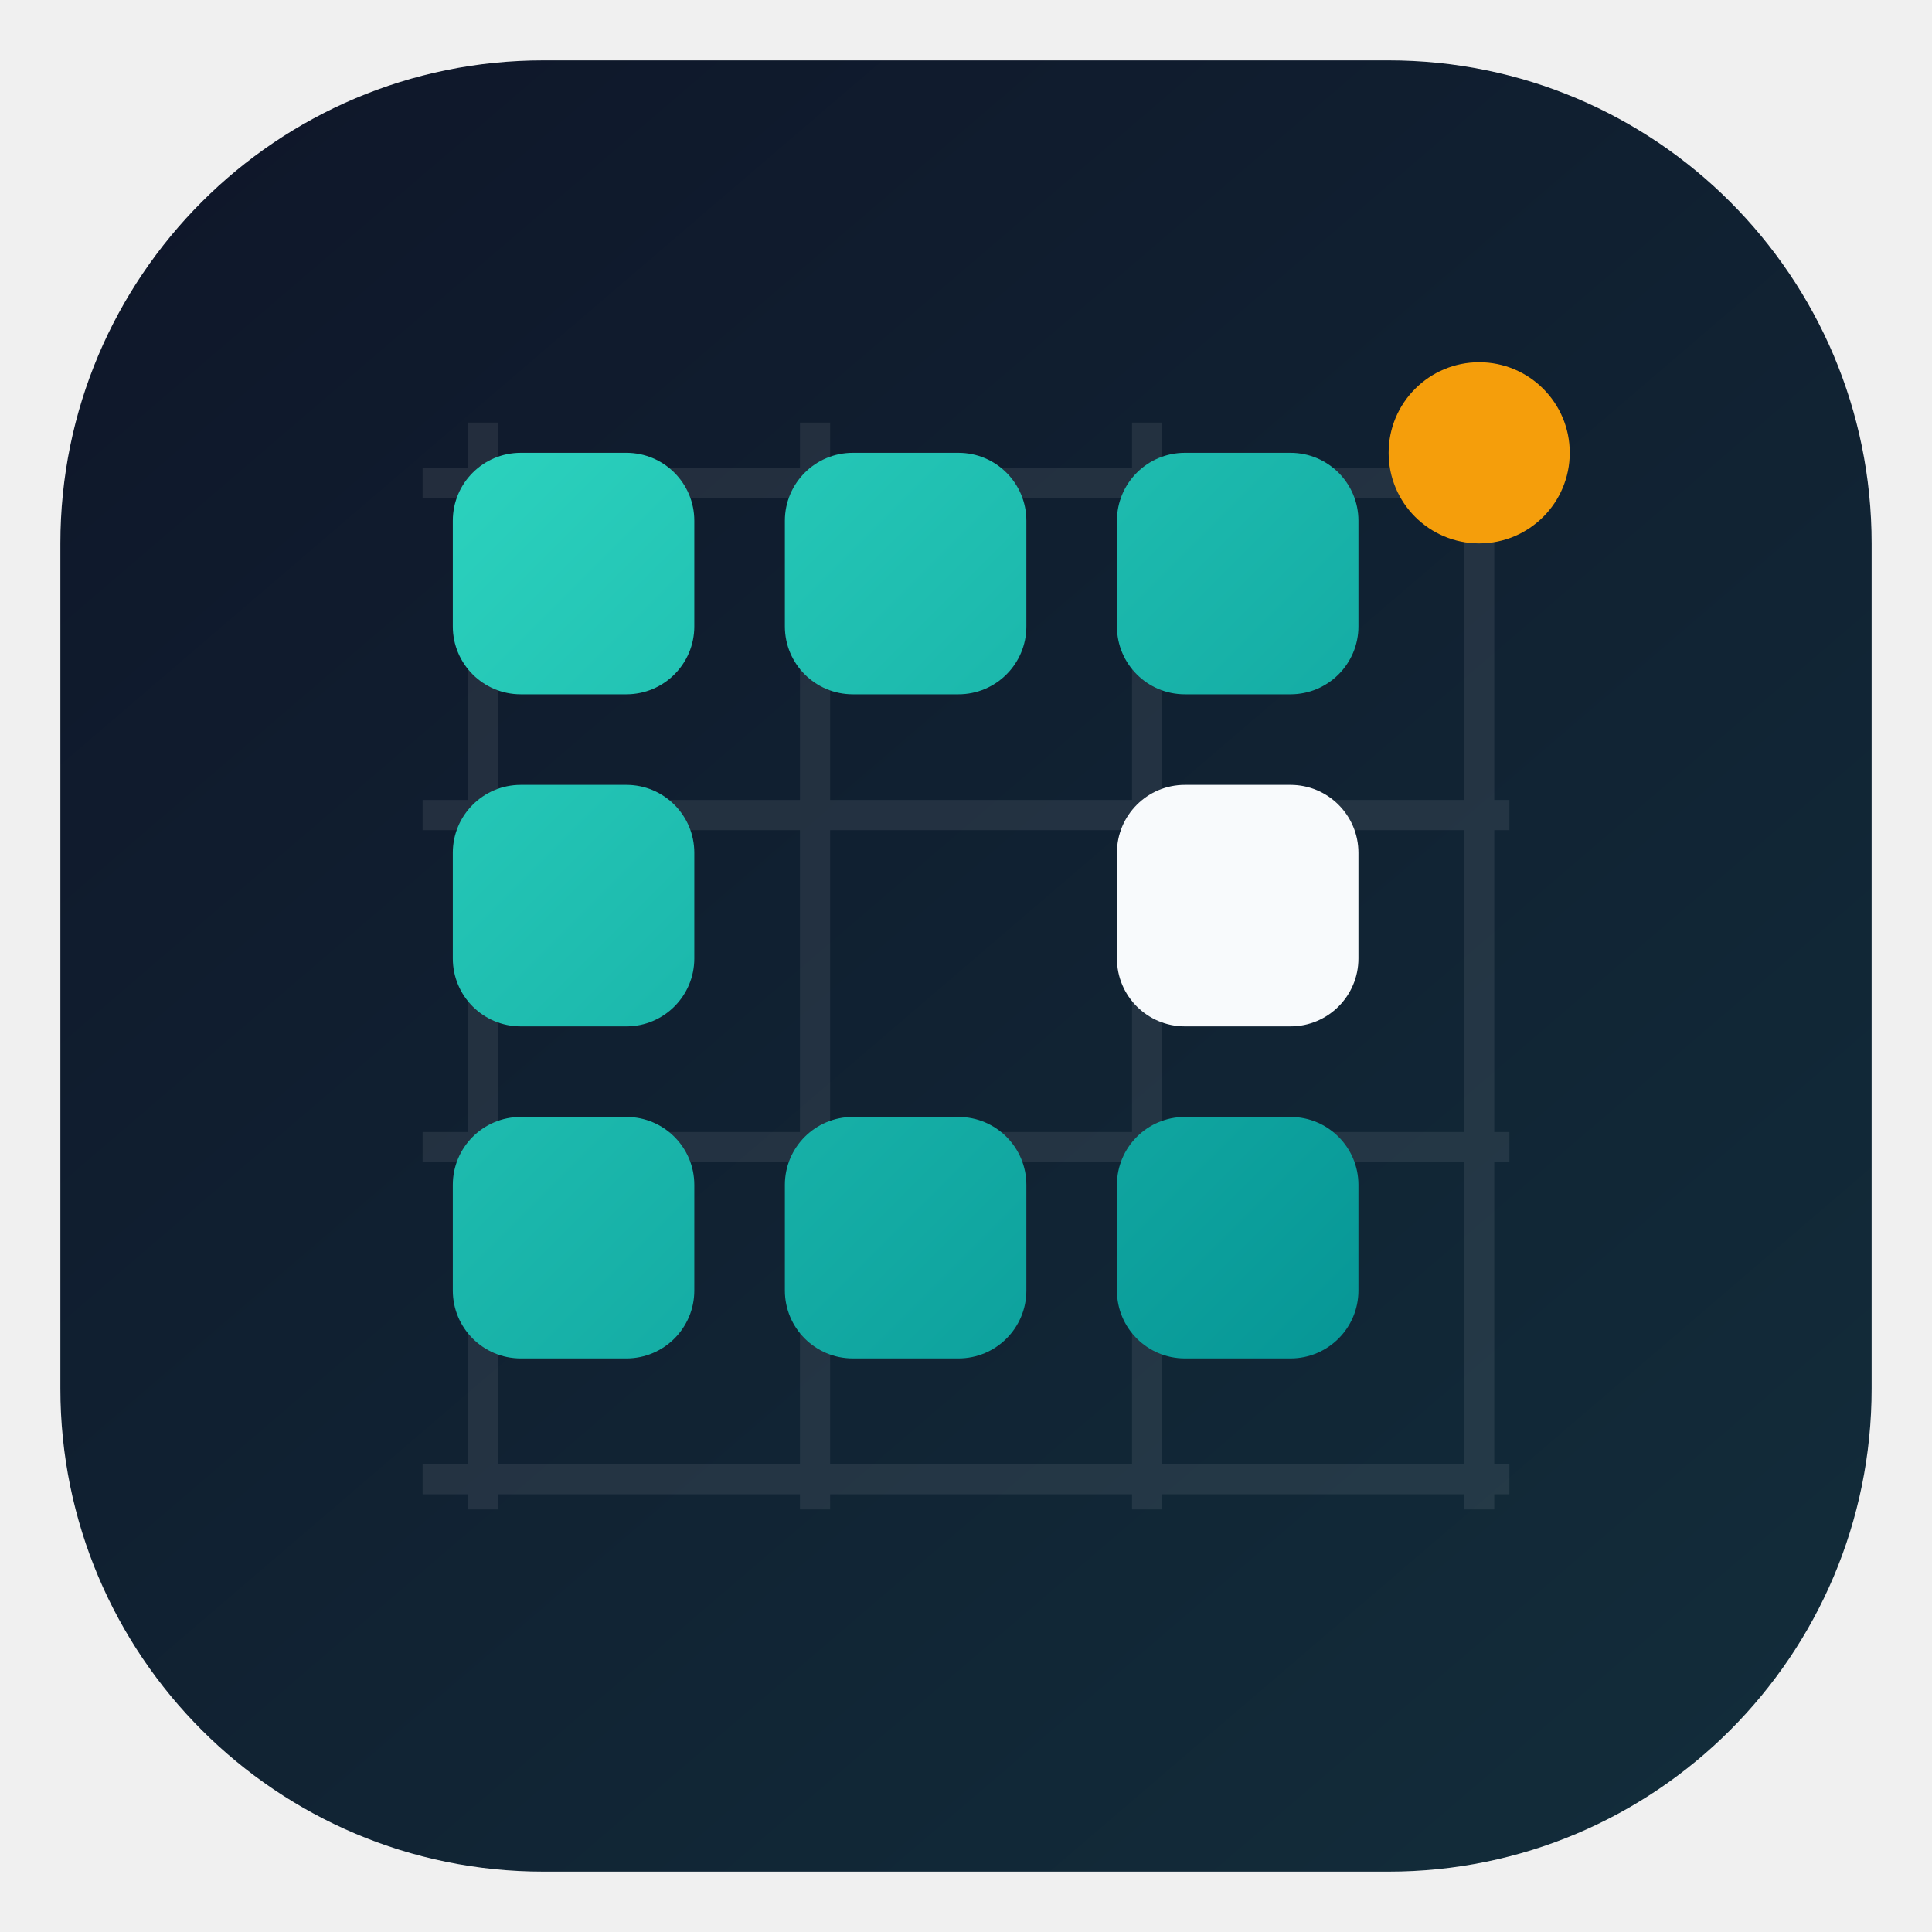
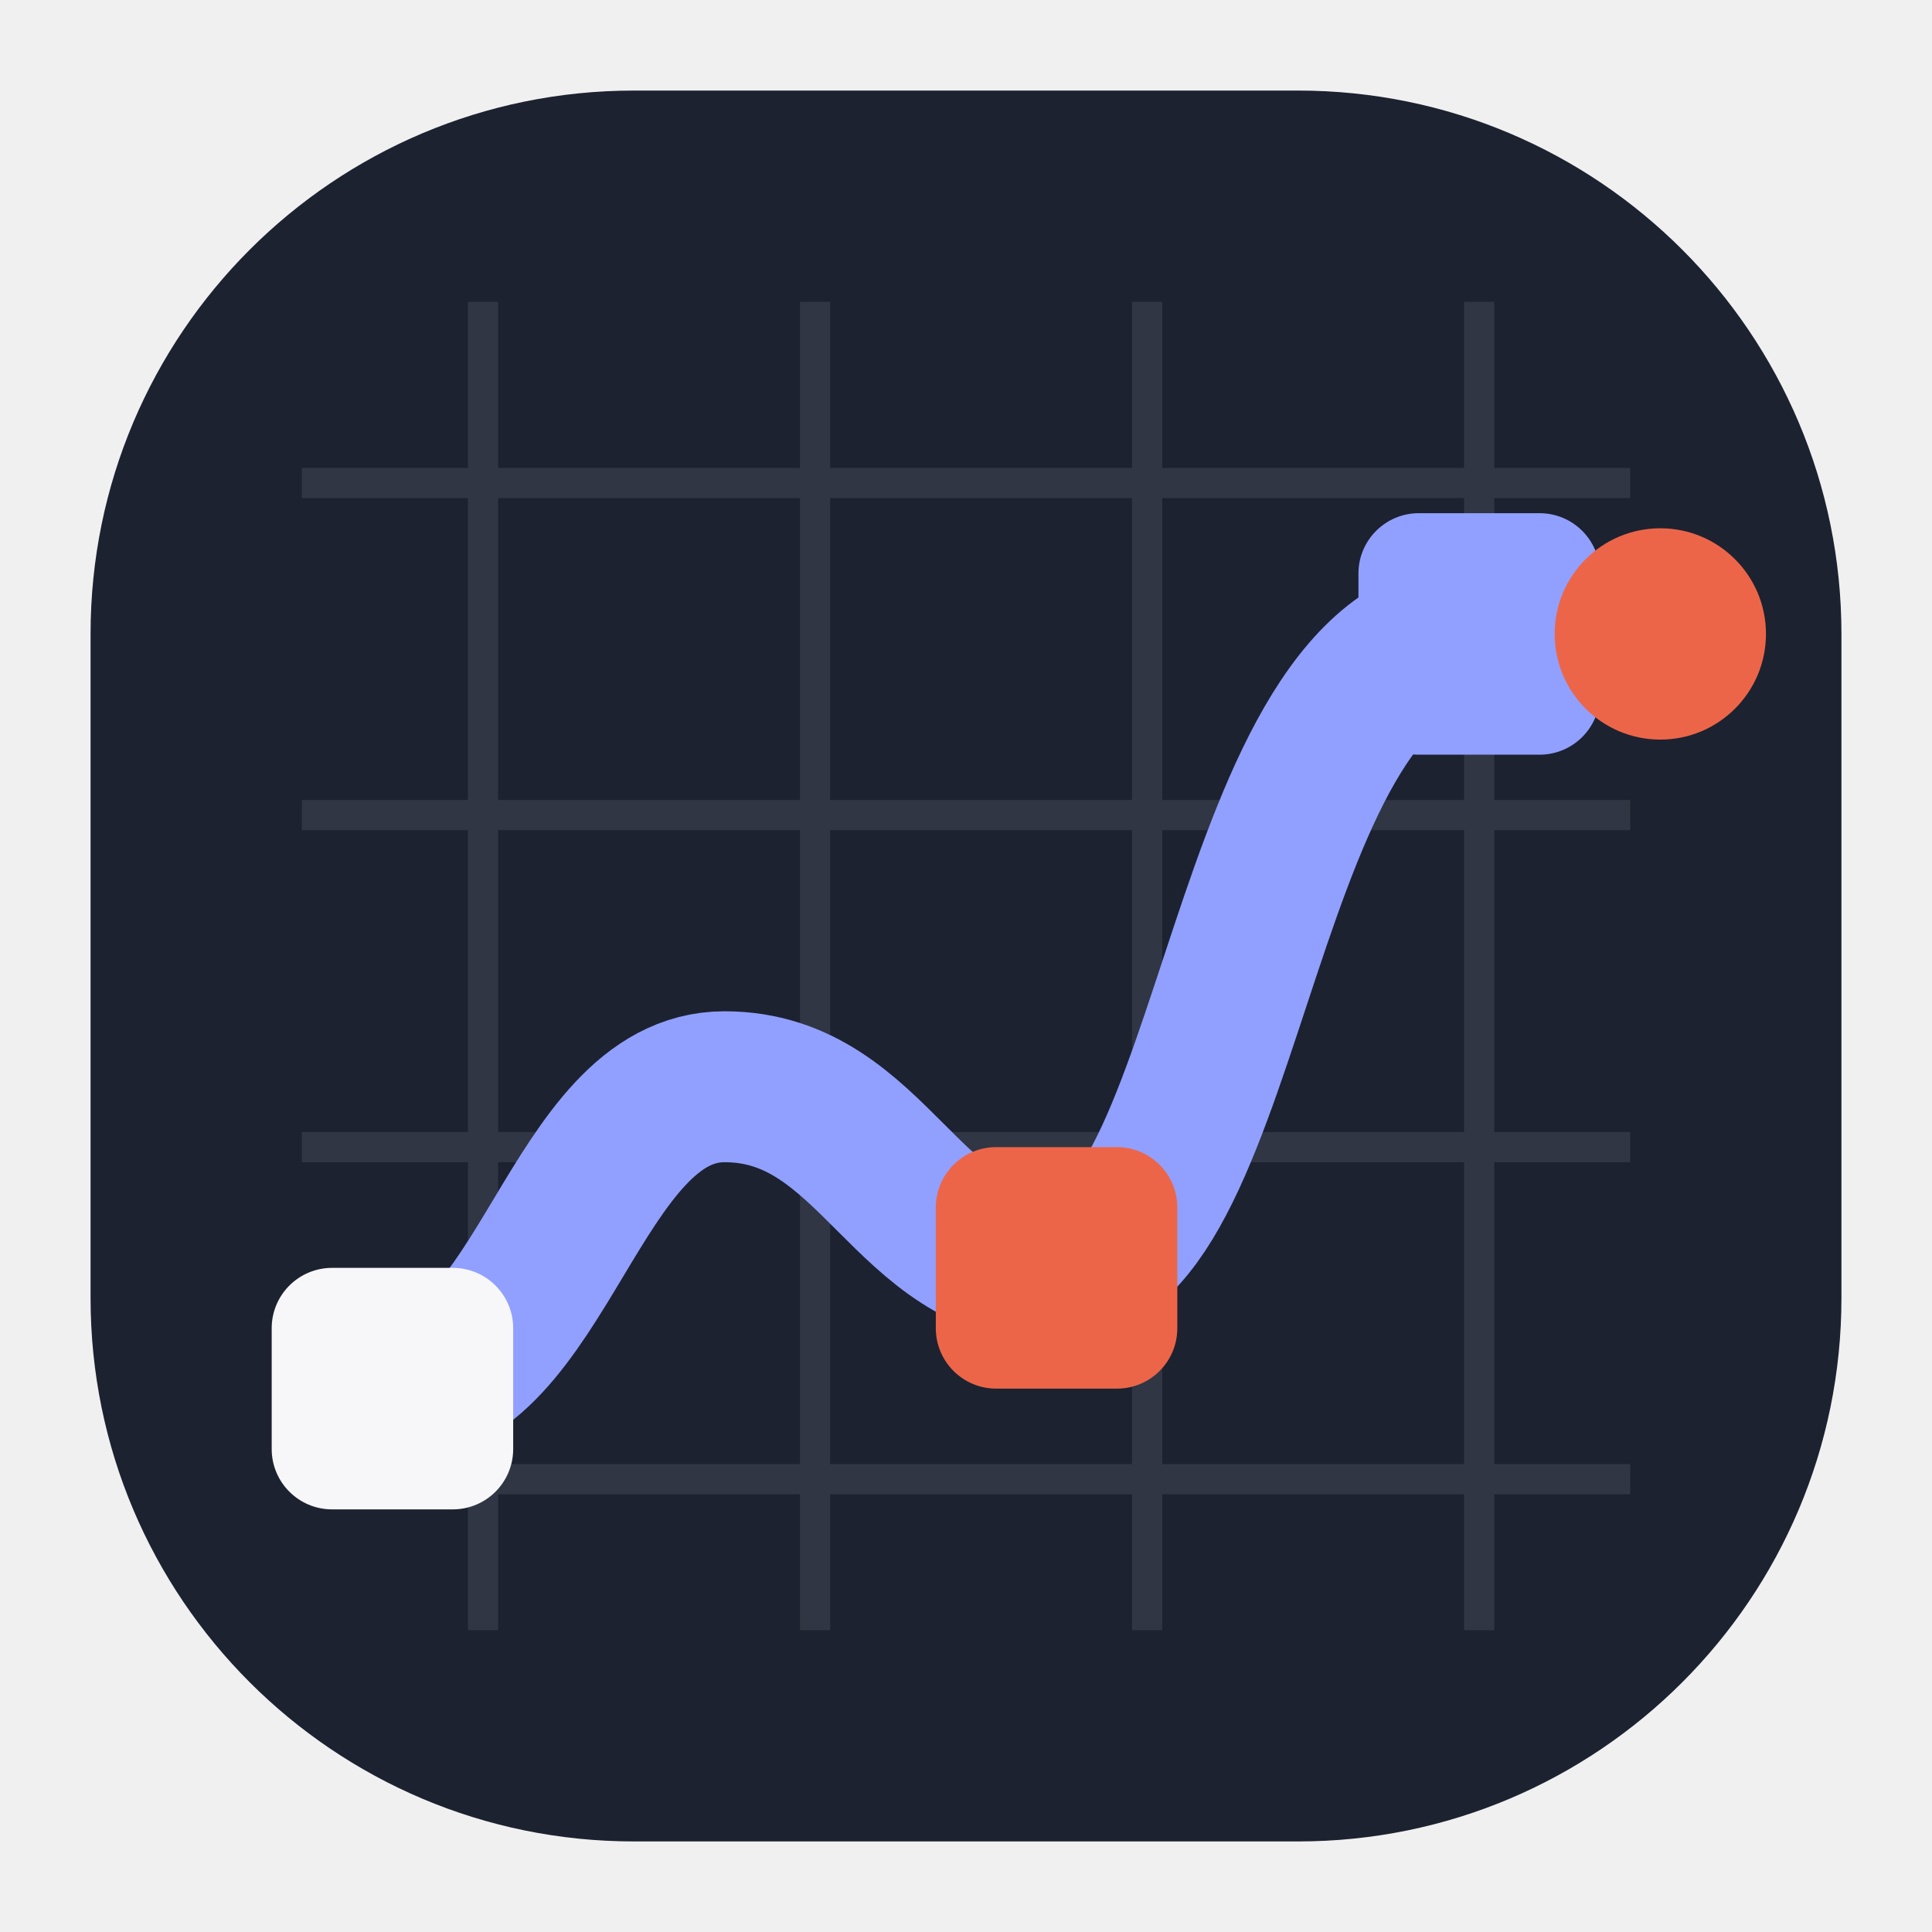
<svg xmlns="http://www.w3.org/2000/svg" viewBox="0 0 64 64">
-   <defs>
-     <linearGradient id="a" x1="8" y1="4" x2="56" y2="60" gradientUnits="userSpaceOnUse">
-       <stop stop-color="#0f172a" />
-       <stop offset="1" stop-color="#122c3a" />
-     </linearGradient>
-     <linearGradient id="b" x1="14" y1="14" x2="50" y2="50" gradientUnits="userSpaceOnUse">
-       <stop stop-color="#2dd4bf" />
-       <stop offset="1" stop-color="#008c8f" />
-     </linearGradient>
-   </defs>
-   <rect x="2" y="2" width="60" height="60" rx="16" fill="url(#a)" />
-   <path d="M14 16H50M14 27H50M14 38H50M14 49H50M16 14V50M27 14V50M38 14V50M49 14V50" stroke="#fff" stroke-opacity=".08" />
-   <g fill="url(#b)">
-     <rect x="15" y="15" width="8" height="8" rx="2.25" />
-     <rect x="26" y="15" width="8" height="8" rx="2.25" />
-     <rect x="37" y="15" width="8" height="8" rx="2.25" />
-     <rect x="15" y="26" width="8" height="8" rx="2.25" />
-     <rect x="15" y="37" width="8" height="8" rx="2.25" />
-     <rect x="26" y="37" width="8" height="8" rx="2.25" />
-     <rect x="37" y="37" width="8" height="8" rx="2.25" />
-   </g>
-   <rect x="37" y="26" width="8" height="8" rx="2.25" fill="#f8fafc" />
-   <circle cx="49" cy="15" r="3" fill="#f59e0b" />
+   <rect x="3" y="3" width="58" height="58" rx="18" fill="#1c2230" />
+   <path d="M16 10V54M27 10V54M38 10V54M49 10V54M10 16H54M10 27H54M10 38H54M10 49H54" fill="none" stroke="#fff" stroke-opacity=".09" />
+   <path d="M13 46c5 0 6-10 11-10s6 6 11 6c6 0 6-21 14-21h4" fill="none" stroke="#91a0ff" stroke-width="5" stroke-linecap="round" stroke-linejoin="round" />
+   <rect x="9" y="42" width="8" height="8" rx="2" fill="#f7f7f9" />
+   <rect x="31" y="38" width="8" height="8" rx="2" fill="#ed6548" />
+   <rect x="45" y="17" width="8" height="8" rx="2" fill="#91a0ff" />
+   <circle cx="55" cy="21" r="3.5" fill="#ed6548" />
</svg>
